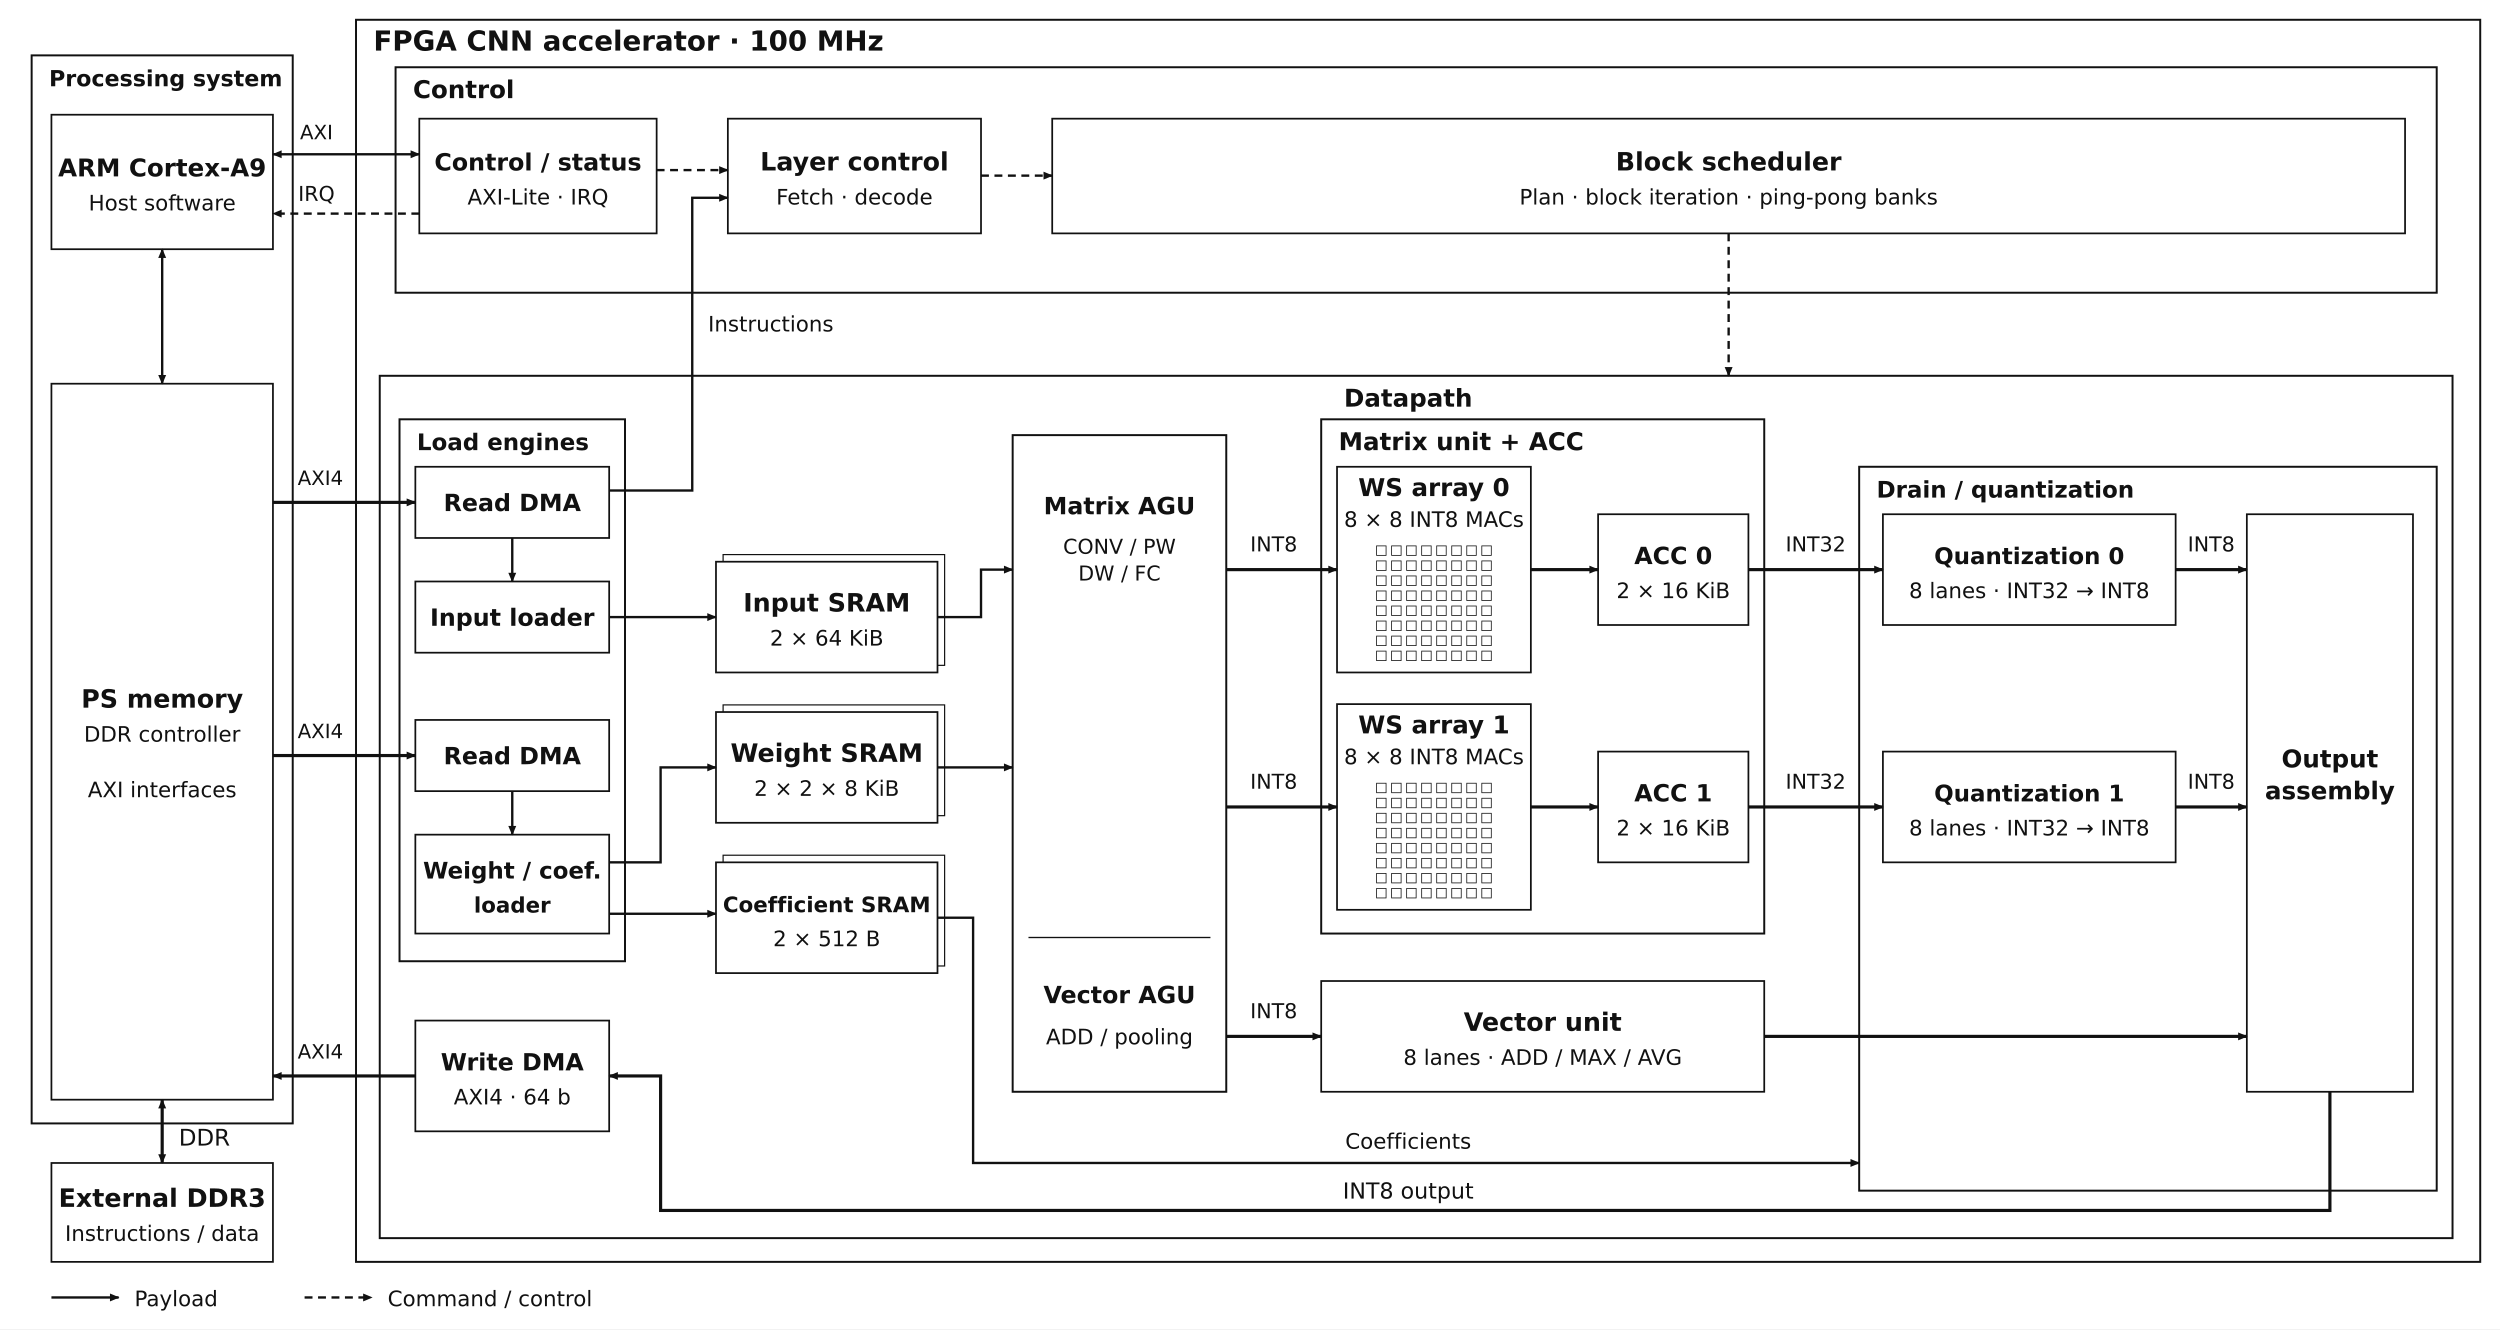
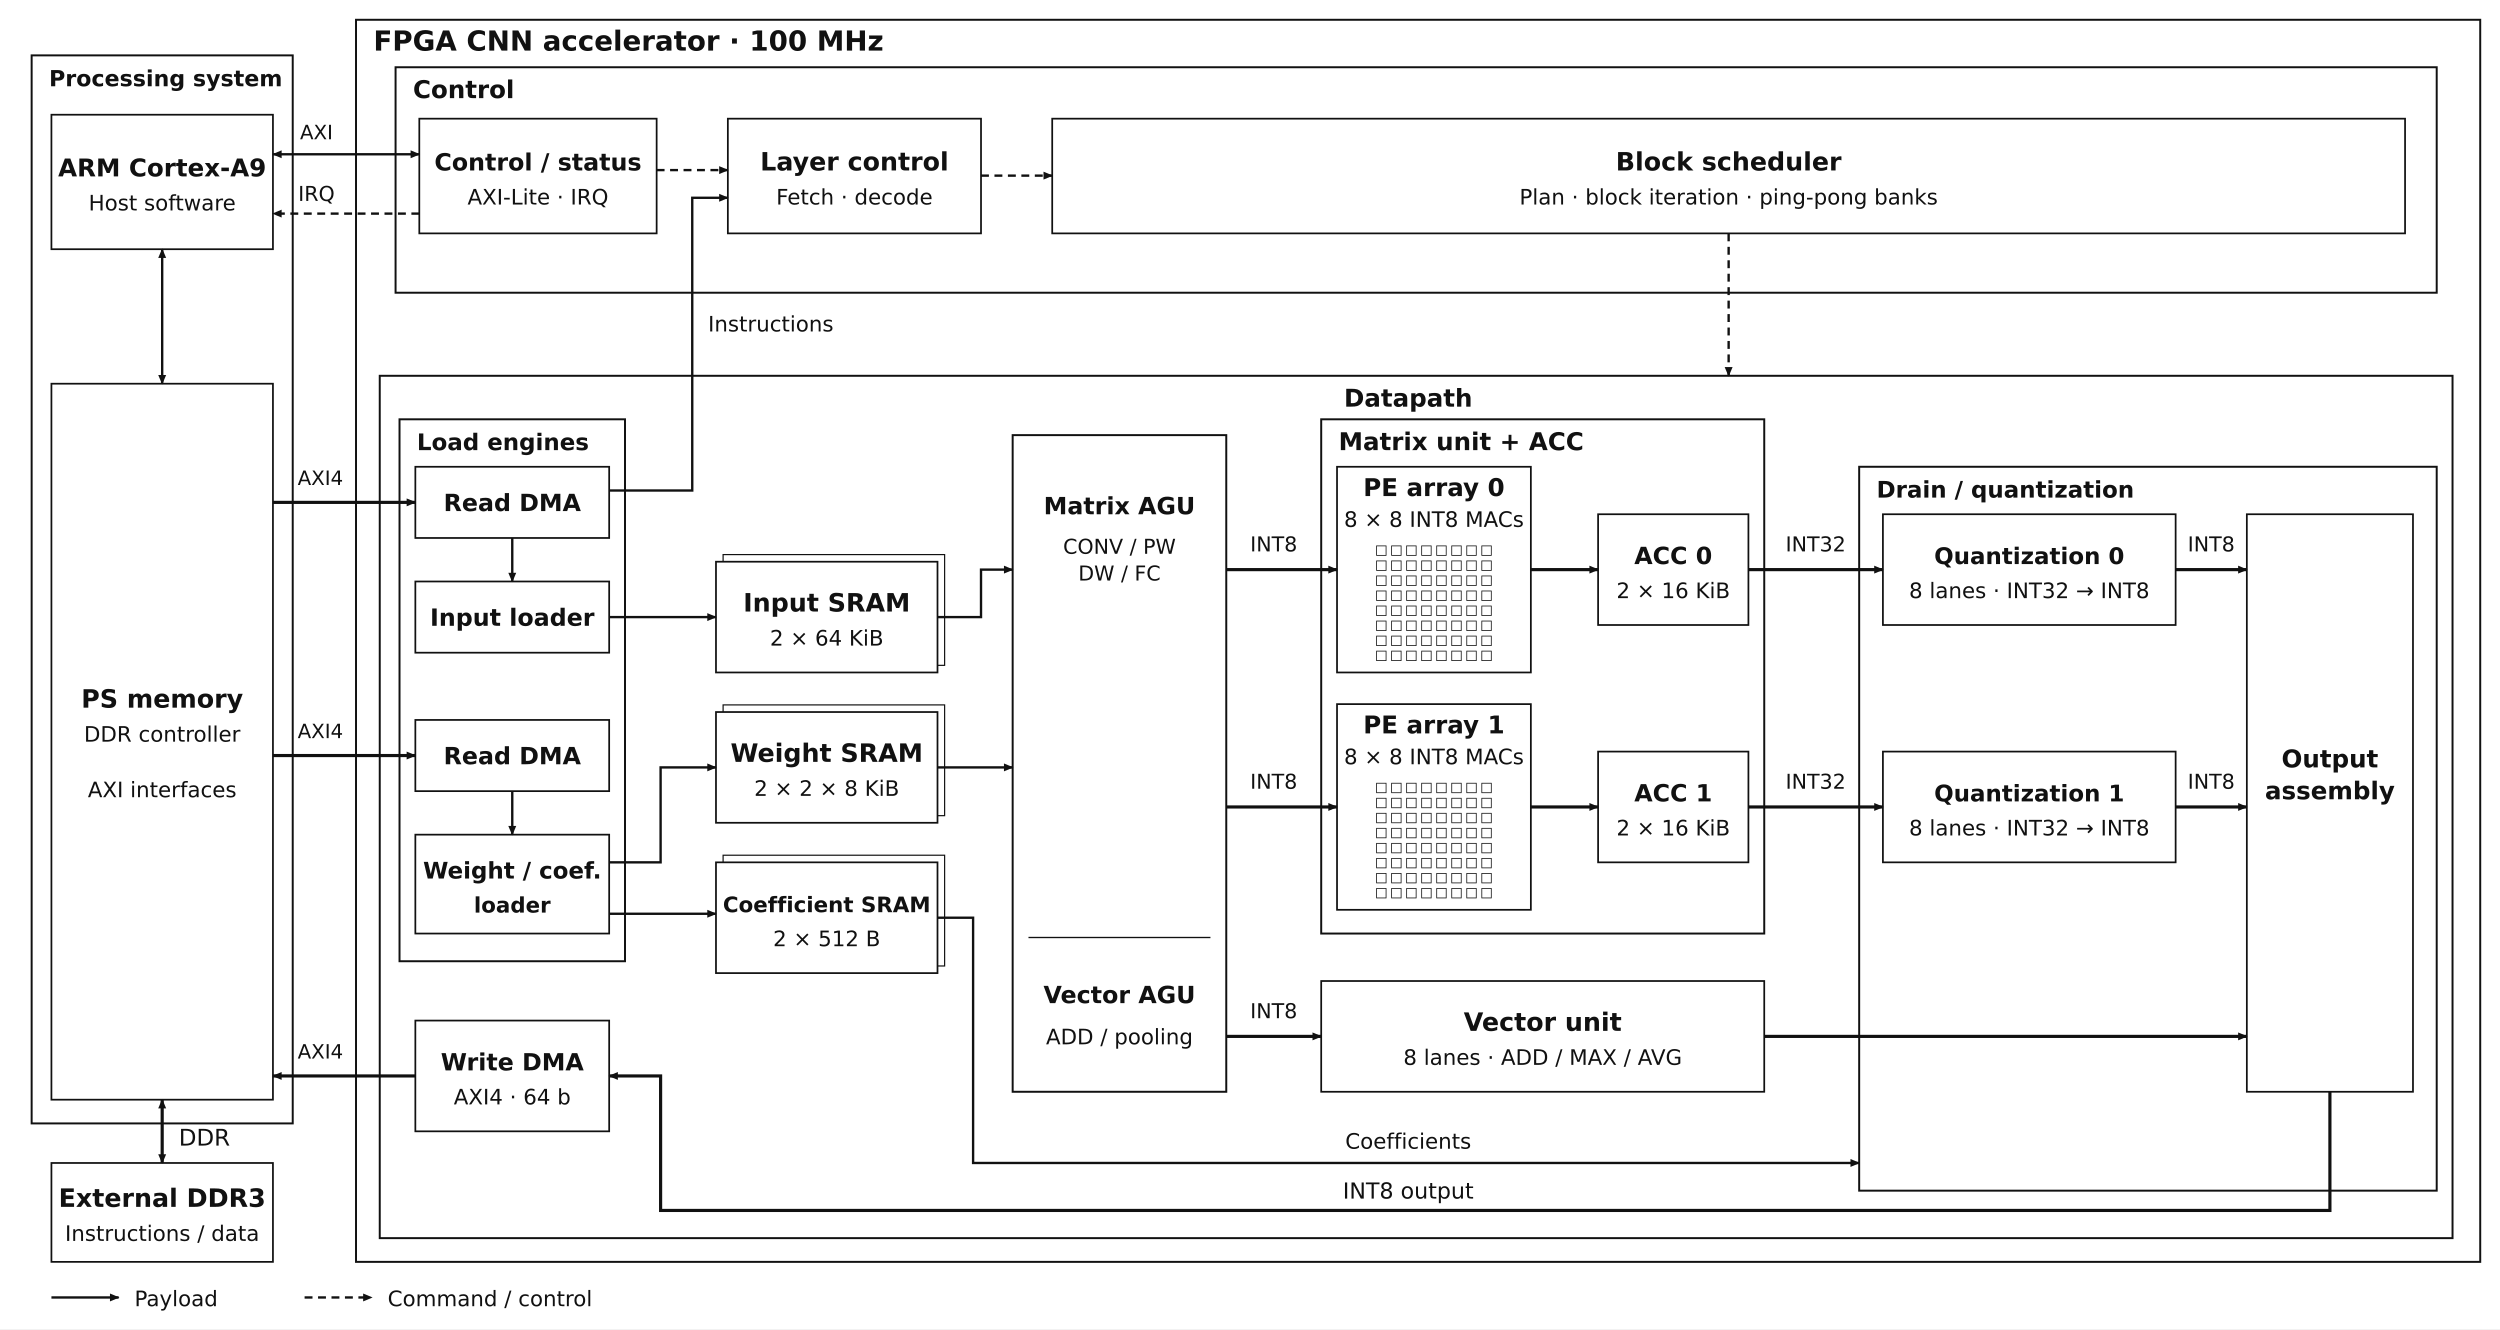
<svg xmlns="http://www.w3.org/2000/svg" width="240mm" height="127.595mm" viewBox="0 0 3160 1680" role="img" aria-labelledby="title desc">
  <defs>
    <marker id="arrow" viewBox="0 0 12 10" refX="11" refY="5" markerWidth="12" markerHeight="10" markerUnits="userSpaceOnUse" orient="auto">
      <path d="M0 0L12 5L0 10Z" fill="#111111" />
    </marker>
    <marker id="arrow-start" viewBox="0 0 12 10" refX="1" refY="5" markerWidth="12" markerHeight="10" markerUnits="userSpaceOnUse" orient="auto">
      <path d="M12 0L0 5L12 10Z" fill="#111111" />
    </marker>
  </defs>
  <rect width="3160" height="1680" fill="white" />
  <g font-family="DejaVu Sans, sans-serif" fill="#111111">
    <rect x="40" y="70" width="330" height="1350" fill="white" stroke="#111111" stroke-width="2.5" />
    <text x="62" y="109.0" font-size="28" text-anchor="start" font-weight="600">Processing system</text>
    <rect x="65" y="145" width="280" height="170" fill="white" stroke="#111111" stroke-width="2.2" />
    <text x="205.0" y="223.0" font-size="31" text-anchor="middle" font-weight="600">ARM Cortex-A9</text>
    <text x="205.0" y="266.0" font-size="27" text-anchor="middle" font-weight="400">Host software</text>
    <rect x="65" y="485" width="280" height="905" fill="white" stroke="#111111" stroke-width="2.2" />
    <text x="205.0" y="894.5" font-size="32" text-anchor="middle" font-weight="600">PS memory</text>
    <text x="205.0" y="937.5" font-size="27" text-anchor="middle" font-weight="400">DDR controller</text>
    <text x="205.0" y="972.6" font-size="27" text-anchor="middle" font-weight="400" />
    <text x="205.0" y="1007.7" font-size="27" text-anchor="middle" font-weight="400">AXI interfaces</text>
    <rect x="65" y="1470" width="280" height="125" fill="white" stroke="#111111" stroke-width="2.2" />
    <text x="205.0" y="1525.5" font-size="32" text-anchor="middle" font-weight="600">External DDR3</text>
    <text x="205.0" y="1568.5" font-size="27" text-anchor="middle" font-weight="400">Instructions / data</text>
    <polyline id="host_memory" points="205,315 205,485" fill="none" stroke="#111111" stroke-width="3" stroke-linejoin="miter" marker-end="url(#arrow)" marker-start="url(#arrow-start)" />
    <polyline id="ddr_bus" points="205,1390 205,1470" fill="none" stroke="#111111" stroke-width="4" stroke-linejoin="miter" marker-end="url(#arrow)" marker-start="url(#arrow-start)" />
    <text x="226" y="1448.0" font-size="29" text-anchor="start" font-weight="400">DDR</text>
    <rect x="450" y="25" width="2685" height="1570" fill="white" stroke="#111111" stroke-width="2.5" />
    <text x="472" y="64.0" font-size="35" text-anchor="start" font-weight="600">FPGA CNN accelerator · 100 MHz</text>
    <rect x="500" y="85" width="2580" height="285" fill="white" stroke="#111111" stroke-width="2.5" />
    <text x="522" y="124.0" font-size="31" text-anchor="start" font-weight="600">Control</text>
    <rect x="530" y="150" width="300" height="145" fill="white" stroke="#111111" stroke-width="2.2" />
    <text x="680.0" y="215.5" font-size="30" text-anchor="middle" font-weight="600">Control / status</text>
    <text x="680.0" y="258.5" font-size="27" text-anchor="middle" font-weight="400">AXI-Lite · IRQ</text>
    <rect x="920" y="150" width="320" height="145" fill="white" stroke="#111111" stroke-width="2.2" />
    <text x="1080.0" y="215.5" font-size="32" text-anchor="middle" font-weight="600">Layer control</text>
    <text x="1080.0" y="258.5" font-size="27" text-anchor="middle" font-weight="400">Fetch · decode</text>
    <rect x="1330" y="150" width="1710" height="145" fill="white" stroke="#111111" stroke-width="2.2" />
    <text x="2185.0" y="215.5" font-size="32" text-anchor="middle" font-weight="600">Block scheduler</text>
    <text x="2185.0" y="258.5" font-size="27" text-anchor="middle" font-weight="400">Plan · block iteration · ping-pong banks</text>
    <polyline id="host_csr" points="345,195 530,195" fill="none" stroke="#111111" stroke-width="3" stroke-linejoin="miter" marker-end="url(#arrow)" marker-start="url(#arrow-start)" />
    <text x="400" y="176.0" font-size="25" text-anchor="middle" font-weight="400">AXI</text>
    <polyline id="irq" points="530,270 345,270" fill="none" stroke="#111111" stroke-width="3" stroke-linejoin="miter" marker-end="url(#arrow)" stroke-dasharray="10 7" />
    <text x="400" y="254.0" font-size="26" text-anchor="middle" font-weight="400">IRQ</text>
    <polyline id="start" points="830,215 920,215" fill="none" stroke="#111111" stroke-width="3" stroke-linejoin="miter" marker-end="url(#arrow)" stroke-dasharray="10 7" />
    <polyline id="layer_config" points="1240,222 1330,222" fill="none" stroke="#111111" stroke-width="3" stroke-linejoin="miter" marker-end="url(#arrow)" stroke-dasharray="10 7" />
    <rect x="480" y="475" width="2620" height="1090" fill="white" stroke="#111111" stroke-width="2.5" />
    <text x="1780" y="514.0" font-size="31" text-anchor="middle" font-weight="600">Datapath</text>
    <polyline id="control_datapath" points="2185,295 2185,475" fill="none" stroke="#111111" stroke-width="3" stroke-linejoin="miter" marker-end="url(#arrow)" stroke-dasharray="10 7" />
    <rect x="505" y="530" width="285" height="685" fill="white" stroke="#111111" stroke-width="2.5" />
    <text x="527" y="569.0" font-size="29" text-anchor="start" font-weight="600">Load engines</text>
    <rect x="525" y="590" width="245" height="90" fill="white" stroke="#111111" stroke-width="2.2" />
    <text x="647.5" y="646.0" font-size="30" text-anchor="middle" font-weight="600">Read DMA</text>
    <rect x="525" y="735" width="245" height="90" fill="white" stroke="#111111" stroke-width="2.2" />
    <text x="647.5" y="791.0" font-size="30" text-anchor="middle" font-weight="600">Input loader</text>
    <rect x="525" y="910" width="245" height="90" fill="white" stroke="#111111" stroke-width="2.2" />
    <text x="647.5" y="966.0" font-size="30" text-anchor="middle" font-weight="600">Read DMA</text>
    <rect x="525" y="1055" width="245" height="125" fill="white" stroke="#111111" stroke-width="2.2" />
    <text x="647.5" y="1110.5" font-size="29" text-anchor="middle" font-weight="600">Weight / coef.</text>
    <text x="647.5" y="1153.5" font-size="27" text-anchor="middle" font-weight="600">loader</text>
    <polyline id="input_stream" points="647.5,680 647.5,735" fill="none" stroke="#111111" stroke-width="3" stroke-linejoin="miter" marker-end="url(#arrow)" />
    <polyline id="weight_stream" points="647.5,1000 647.5,1055" fill="none" stroke="#111111" stroke-width="3" stroke-linejoin="miter" marker-end="url(#arrow)" />
    <polyline id="axi_input" points="345,635 525,635" fill="none" stroke="#111111" stroke-width="4" stroke-linejoin="miter" marker-end="url(#arrow)" />
    <text x="405" y="613.0" font-size="25" text-anchor="middle" font-weight="400">AXI4</text>
    <polyline id="axi_weight" points="345,955 525,955" fill="none" stroke="#111111" stroke-width="4" stroke-linejoin="miter" marker-end="url(#arrow)" />
    <text x="405" y="933.0" font-size="25" text-anchor="middle" font-weight="400">AXI4</text>
    <polyline id="instruction_fetch" points="770,620 875,620 875,250 920,250" fill="none" stroke="#111111" stroke-width="3" stroke-linejoin="miter" marker-end="url(#arrow)" />
    <text x="895" y="419.0" font-size="27" text-anchor="start" font-weight="400">Instructions</text>
    <rect x="914" y="701" width="280" height="140" fill="white" stroke="#111111" stroke-width="1.5" />
    <rect x="905" y="710" width="280" height="140" fill="white" stroke="#111111" stroke-width="2.2" />
    <text x="1045.0" y="773.0" font-size="32" text-anchor="middle" font-weight="600">Input SRAM</text>
    <text x="1045.0" y="816.0" font-size="27" text-anchor="middle" font-weight="400">2 × 64 KiB</text>
    <rect x="914" y="891" width="280" height="140" fill="white" stroke="#111111" stroke-width="1.5" />
    <rect x="905" y="900" width="280" height="140" fill="white" stroke="#111111" stroke-width="2.2" />
    <text x="1045.0" y="963.0" font-size="32" text-anchor="middle" font-weight="600">Weight SRAM</text>
    <text x="1045.0" y="1006.0" font-size="27" text-anchor="middle" font-weight="400">2 × 2 × 8 KiB</text>
    <rect x="914" y="1081" width="280" height="140" fill="white" stroke="#111111" stroke-width="1.5" />
    <rect x="905" y="1090" width="280" height="140" fill="white" stroke="#111111" stroke-width="2.2" />
    <text x="1045.0" y="1153.0" font-size="27" text-anchor="middle" font-weight="600">Coefficient SRAM</text>
    <text x="1045.0" y="1196.0" font-size="27" text-anchor="middle" font-weight="400">2 × 512 B</text>
    <polyline id="load_input" points="770,780 905,780" fill="none" stroke="#111111" stroke-width="3" stroke-linejoin="miter" marker-end="url(#arrow)" />
    <polyline id="load_weight" points="770,1090 835,1090 835,970 905,970" fill="none" stroke="#111111" stroke-width="3" stroke-linejoin="miter" marker-end="url(#arrow)" />
    <polyline id="load_coefficient" points="770,1155 905,1155" fill="none" stroke="#111111" stroke-width="3" stroke-linejoin="miter" marker-end="url(#arrow)" />
    <rect x="1280" y="550" width="270" height="830" fill="white" stroke="#111111" stroke-width="2.5" />
    <text x="1415" y="650.0" font-size="30" text-anchor="middle" font-weight="600">Matrix AGU</text>
    <text x="1415" y="700.0" font-size="26" text-anchor="middle" font-weight="400">CONV / PW</text>
    <text x="1415" y="733.8" font-size="26" text-anchor="middle" font-weight="400">DW / FC</text>
    <path d="M1300 1185H1530" stroke="#111111" stroke-width="1.7" fill="none" />
    <text x="1415" y="1268.0" font-size="30" text-anchor="middle" font-weight="600">Vector AGU</text>
    <text x="1415" y="1320.0" font-size="27" text-anchor="middle" font-weight="400">ADD / pooling</text>
    <polyline id="input_operands" points="1185,780 1240,780 1240,720 1280,720" fill="none" stroke="#111111" stroke-width="3" stroke-linejoin="miter" marker-end="url(#arrow)" />
    <polyline id="weight_operands" points="1185,970 1280,970" fill="none" stroke="#111111" stroke-width="3" stroke-linejoin="miter" marker-end="url(#arrow)" />
    <rect x="1670" y="530" width="560" height="650" fill="white" stroke="#111111" stroke-width="2.5" />
    <text x="1692" y="569.0" font-size="31" text-anchor="start" font-weight="600">Matrix unit + ACC</text>
    <rect x="1690" y="590" width="245" height="260" fill="white" stroke="#111111" stroke-width="2.2" />
-     <text x="1812.5" y="627.0" font-size="31" text-anchor="middle" font-weight="600">WS array 0</text>
+     <text x="1812.5" y="627.0" font-size="31" text-anchor="middle" font-weight="600">PE array 0</text>
    <text x="1812.5" y="666.0" font-size="27" text-anchor="middle" font-weight="400">8 × 8 INT8 MACs</text>
    <rect x="1740.0" y="690" width="12" height="12" fill="white" stroke="#111111" stroke-width="1" />
    <rect x="1759.0" y="690" width="12" height="12" fill="white" stroke="#111111" stroke-width="1" />
    <rect x="1778.0" y="690" width="12" height="12" fill="white" stroke="#111111" stroke-width="1" />
    <rect x="1797.0" y="690" width="12" height="12" fill="white" stroke="#111111" stroke-width="1" />
    <rect x="1816.0" y="690" width="12" height="12" fill="white" stroke="#111111" stroke-width="1" />
    <rect x="1835.0" y="690" width="12" height="12" fill="white" stroke="#111111" stroke-width="1" />
    <rect x="1854.0" y="690" width="12" height="12" fill="white" stroke="#111111" stroke-width="1" />
    <rect x="1873.0" y="690" width="12" height="12" fill="white" stroke="#111111" stroke-width="1" />
    <rect x="1740.0" y="709" width="12" height="12" fill="white" stroke="#111111" stroke-width="1" />
    <rect x="1759.0" y="709" width="12" height="12" fill="white" stroke="#111111" stroke-width="1" />
    <rect x="1778.0" y="709" width="12" height="12" fill="white" stroke="#111111" stroke-width="1" />
    <rect x="1797.0" y="709" width="12" height="12" fill="white" stroke="#111111" stroke-width="1" />
    <rect x="1816.0" y="709" width="12" height="12" fill="white" stroke="#111111" stroke-width="1" />
    <rect x="1835.0" y="709" width="12" height="12" fill="white" stroke="#111111" stroke-width="1" />
    <rect x="1854.0" y="709" width="12" height="12" fill="white" stroke="#111111" stroke-width="1" />
    <rect x="1873.0" y="709" width="12" height="12" fill="white" stroke="#111111" stroke-width="1" />
    <rect x="1740.0" y="728" width="12" height="12" fill="white" stroke="#111111" stroke-width="1" />
    <rect x="1759.0" y="728" width="12" height="12" fill="white" stroke="#111111" stroke-width="1" />
    <rect x="1778.0" y="728" width="12" height="12" fill="white" stroke="#111111" stroke-width="1" />
    <rect x="1797.0" y="728" width="12" height="12" fill="white" stroke="#111111" stroke-width="1" />
    <rect x="1816.0" y="728" width="12" height="12" fill="white" stroke="#111111" stroke-width="1" />
    <rect x="1835.0" y="728" width="12" height="12" fill="white" stroke="#111111" stroke-width="1" />
    <rect x="1854.0" y="728" width="12" height="12" fill="white" stroke="#111111" stroke-width="1" />
    <rect x="1873.0" y="728" width="12" height="12" fill="white" stroke="#111111" stroke-width="1" />
    <rect x="1740.0" y="747" width="12" height="12" fill="white" stroke="#111111" stroke-width="1" />
    <rect x="1759.0" y="747" width="12" height="12" fill="white" stroke="#111111" stroke-width="1" />
    <rect x="1778.0" y="747" width="12" height="12" fill="white" stroke="#111111" stroke-width="1" />
    <rect x="1797.0" y="747" width="12" height="12" fill="white" stroke="#111111" stroke-width="1" />
    <rect x="1816.0" y="747" width="12" height="12" fill="white" stroke="#111111" stroke-width="1" />
    <rect x="1835.0" y="747" width="12" height="12" fill="white" stroke="#111111" stroke-width="1" />
    <rect x="1854.0" y="747" width="12" height="12" fill="white" stroke="#111111" stroke-width="1" />
    <rect x="1873.0" y="747" width="12" height="12" fill="white" stroke="#111111" stroke-width="1" />
    <rect x="1740.0" y="766" width="12" height="12" fill="white" stroke="#111111" stroke-width="1" />
    <rect x="1759.0" y="766" width="12" height="12" fill="white" stroke="#111111" stroke-width="1" />
    <rect x="1778.0" y="766" width="12" height="12" fill="white" stroke="#111111" stroke-width="1" />
    <rect x="1797.0" y="766" width="12" height="12" fill="white" stroke="#111111" stroke-width="1" />
    <rect x="1816.0" y="766" width="12" height="12" fill="white" stroke="#111111" stroke-width="1" />
    <rect x="1835.0" y="766" width="12" height="12" fill="white" stroke="#111111" stroke-width="1" />
    <rect x="1854.0" y="766" width="12" height="12" fill="white" stroke="#111111" stroke-width="1" />
    <rect x="1873.0" y="766" width="12" height="12" fill="white" stroke="#111111" stroke-width="1" />
    <rect x="1740.0" y="785" width="12" height="12" fill="white" stroke="#111111" stroke-width="1" />
    <rect x="1759.0" y="785" width="12" height="12" fill="white" stroke="#111111" stroke-width="1" />
    <rect x="1778.0" y="785" width="12" height="12" fill="white" stroke="#111111" stroke-width="1" />
    <rect x="1797.0" y="785" width="12" height="12" fill="white" stroke="#111111" stroke-width="1" />
    <rect x="1816.0" y="785" width="12" height="12" fill="white" stroke="#111111" stroke-width="1" />
    <rect x="1835.0" y="785" width="12" height="12" fill="white" stroke="#111111" stroke-width="1" />
    <rect x="1854.0" y="785" width="12" height="12" fill="white" stroke="#111111" stroke-width="1" />
    <rect x="1873.0" y="785" width="12" height="12" fill="white" stroke="#111111" stroke-width="1" />
    <rect x="1740.0" y="804" width="12" height="12" fill="white" stroke="#111111" stroke-width="1" />
    <rect x="1759.0" y="804" width="12" height="12" fill="white" stroke="#111111" stroke-width="1" />
    <rect x="1778.0" y="804" width="12" height="12" fill="white" stroke="#111111" stroke-width="1" />
    <rect x="1797.0" y="804" width="12" height="12" fill="white" stroke="#111111" stroke-width="1" />
    <rect x="1816.0" y="804" width="12" height="12" fill="white" stroke="#111111" stroke-width="1" />
    <rect x="1835.0" y="804" width="12" height="12" fill="white" stroke="#111111" stroke-width="1" />
    <rect x="1854.0" y="804" width="12" height="12" fill="white" stroke="#111111" stroke-width="1" />
    <rect x="1873.0" y="804" width="12" height="12" fill="white" stroke="#111111" stroke-width="1" />
    <rect x="1740.0" y="823" width="12" height="12" fill="white" stroke="#111111" stroke-width="1" />
    <rect x="1759.0" y="823" width="12" height="12" fill="white" stroke="#111111" stroke-width="1" />
    <rect x="1778.0" y="823" width="12" height="12" fill="white" stroke="#111111" stroke-width="1" />
    <rect x="1797.0" y="823" width="12" height="12" fill="white" stroke="#111111" stroke-width="1" />
    <rect x="1816.0" y="823" width="12" height="12" fill="white" stroke="#111111" stroke-width="1" />
    <rect x="1835.0" y="823" width="12" height="12" fill="white" stroke="#111111" stroke-width="1" />
    <rect x="1854.0" y="823" width="12" height="12" fill="white" stroke="#111111" stroke-width="1" />
    <rect x="1873.0" y="823" width="12" height="12" fill="white" stroke="#111111" stroke-width="1" />
    <rect x="1690" y="890" width="245" height="260" fill="white" stroke="#111111" stroke-width="2.2" />
-     <text x="1812.5" y="927.0" font-size="31" text-anchor="middle" font-weight="600">WS array 1</text>
+     <text x="1812.5" y="927.0" font-size="31" text-anchor="middle" font-weight="600">PE array 1</text>
    <text x="1812.5" y="966.0" font-size="27" text-anchor="middle" font-weight="400">8 × 8 INT8 MACs</text>
    <rect x="1740.0" y="990" width="12" height="12" fill="white" stroke="#111111" stroke-width="1" />
    <rect x="1759.0" y="990" width="12" height="12" fill="white" stroke="#111111" stroke-width="1" />
    <rect x="1778.0" y="990" width="12" height="12" fill="white" stroke="#111111" stroke-width="1" />
    <rect x="1797.0" y="990" width="12" height="12" fill="white" stroke="#111111" stroke-width="1" />
    <rect x="1816.0" y="990" width="12" height="12" fill="white" stroke="#111111" stroke-width="1" />
    <rect x="1835.0" y="990" width="12" height="12" fill="white" stroke="#111111" stroke-width="1" />
    <rect x="1854.0" y="990" width="12" height="12" fill="white" stroke="#111111" stroke-width="1" />
    <rect x="1873.0" y="990" width="12" height="12" fill="white" stroke="#111111" stroke-width="1" />
    <rect x="1740.0" y="1009" width="12" height="12" fill="white" stroke="#111111" stroke-width="1" />
    <rect x="1759.0" y="1009" width="12" height="12" fill="white" stroke="#111111" stroke-width="1" />
    <rect x="1778.0" y="1009" width="12" height="12" fill="white" stroke="#111111" stroke-width="1" />
    <rect x="1797.0" y="1009" width="12" height="12" fill="white" stroke="#111111" stroke-width="1" />
    <rect x="1816.0" y="1009" width="12" height="12" fill="white" stroke="#111111" stroke-width="1" />
    <rect x="1835.0" y="1009" width="12" height="12" fill="white" stroke="#111111" stroke-width="1" />
    <rect x="1854.0" y="1009" width="12" height="12" fill="white" stroke="#111111" stroke-width="1" />
    <rect x="1873.0" y="1009" width="12" height="12" fill="white" stroke="#111111" stroke-width="1" />
    <rect x="1740.0" y="1028" width="12" height="12" fill="white" stroke="#111111" stroke-width="1" />
    <rect x="1759.0" y="1028" width="12" height="12" fill="white" stroke="#111111" stroke-width="1" />
    <rect x="1778.0" y="1028" width="12" height="12" fill="white" stroke="#111111" stroke-width="1" />
    <rect x="1797.0" y="1028" width="12" height="12" fill="white" stroke="#111111" stroke-width="1" />
    <rect x="1816.0" y="1028" width="12" height="12" fill="white" stroke="#111111" stroke-width="1" />
    <rect x="1835.0" y="1028" width="12" height="12" fill="white" stroke="#111111" stroke-width="1" />
    <rect x="1854.0" y="1028" width="12" height="12" fill="white" stroke="#111111" stroke-width="1" />
    <rect x="1873.0" y="1028" width="12" height="12" fill="white" stroke="#111111" stroke-width="1" />
    <rect x="1740.0" y="1047" width="12" height="12" fill="white" stroke="#111111" stroke-width="1" />
    <rect x="1759.0" y="1047" width="12" height="12" fill="white" stroke="#111111" stroke-width="1" />
    <rect x="1778.0" y="1047" width="12" height="12" fill="white" stroke="#111111" stroke-width="1" />
    <rect x="1797.0" y="1047" width="12" height="12" fill="white" stroke="#111111" stroke-width="1" />
    <rect x="1816.0" y="1047" width="12" height="12" fill="white" stroke="#111111" stroke-width="1" />
    <rect x="1835.0" y="1047" width="12" height="12" fill="white" stroke="#111111" stroke-width="1" />
    <rect x="1854.0" y="1047" width="12" height="12" fill="white" stroke="#111111" stroke-width="1" />
    <rect x="1873.0" y="1047" width="12" height="12" fill="white" stroke="#111111" stroke-width="1" />
    <rect x="1740.0" y="1066" width="12" height="12" fill="white" stroke="#111111" stroke-width="1" />
    <rect x="1759.0" y="1066" width="12" height="12" fill="white" stroke="#111111" stroke-width="1" />
    <rect x="1778.0" y="1066" width="12" height="12" fill="white" stroke="#111111" stroke-width="1" />
    <rect x="1797.0" y="1066" width="12" height="12" fill="white" stroke="#111111" stroke-width="1" />
    <rect x="1816.0" y="1066" width="12" height="12" fill="white" stroke="#111111" stroke-width="1" />
    <rect x="1835.0" y="1066" width="12" height="12" fill="white" stroke="#111111" stroke-width="1" />
    <rect x="1854.0" y="1066" width="12" height="12" fill="white" stroke="#111111" stroke-width="1" />
    <rect x="1873.0" y="1066" width="12" height="12" fill="white" stroke="#111111" stroke-width="1" />
    <rect x="1740.0" y="1085" width="12" height="12" fill="white" stroke="#111111" stroke-width="1" />
    <rect x="1759.0" y="1085" width="12" height="12" fill="white" stroke="#111111" stroke-width="1" />
    <rect x="1778.0" y="1085" width="12" height="12" fill="white" stroke="#111111" stroke-width="1" />
    <rect x="1797.0" y="1085" width="12" height="12" fill="white" stroke="#111111" stroke-width="1" />
    <rect x="1816.0" y="1085" width="12" height="12" fill="white" stroke="#111111" stroke-width="1" />
    <rect x="1835.0" y="1085" width="12" height="12" fill="white" stroke="#111111" stroke-width="1" />
    <rect x="1854.0" y="1085" width="12" height="12" fill="white" stroke="#111111" stroke-width="1" />
    <rect x="1873.0" y="1085" width="12" height="12" fill="white" stroke="#111111" stroke-width="1" />
    <rect x="1740.0" y="1104" width="12" height="12" fill="white" stroke="#111111" stroke-width="1" />
    <rect x="1759.0" y="1104" width="12" height="12" fill="white" stroke="#111111" stroke-width="1" />
    <rect x="1778.0" y="1104" width="12" height="12" fill="white" stroke="#111111" stroke-width="1" />
    <rect x="1797.0" y="1104" width="12" height="12" fill="white" stroke="#111111" stroke-width="1" />
    <rect x="1816.0" y="1104" width="12" height="12" fill="white" stroke="#111111" stroke-width="1" />
    <rect x="1835.0" y="1104" width="12" height="12" fill="white" stroke="#111111" stroke-width="1" />
    <rect x="1854.0" y="1104" width="12" height="12" fill="white" stroke="#111111" stroke-width="1" />
    <rect x="1873.0" y="1104" width="12" height="12" fill="white" stroke="#111111" stroke-width="1" />
    <rect x="1740.0" y="1123" width="12" height="12" fill="white" stroke="#111111" stroke-width="1" />
    <rect x="1759.0" y="1123" width="12" height="12" fill="white" stroke="#111111" stroke-width="1" />
    <rect x="1778.0" y="1123" width="12" height="12" fill="white" stroke="#111111" stroke-width="1" />
    <rect x="1797.0" y="1123" width="12" height="12" fill="white" stroke="#111111" stroke-width="1" />
    <rect x="1816.0" y="1123" width="12" height="12" fill="white" stroke="#111111" stroke-width="1" />
    <rect x="1835.0" y="1123" width="12" height="12" fill="white" stroke="#111111" stroke-width="1" />
    <rect x="1854.0" y="1123" width="12" height="12" fill="white" stroke="#111111" stroke-width="1" />
    <rect x="1873.0" y="1123" width="12" height="12" fill="white" stroke="#111111" stroke-width="1" />
    <rect x="2020" y="650" width="190" height="140" fill="white" stroke="#111111" stroke-width="2.2" />
    <text x="2115.0" y="713.0" font-size="30" text-anchor="middle" font-weight="600">ACC 0</text>
    <text x="2115.0" y="756.0" font-size="27" text-anchor="middle" font-weight="400">2 × 16 KiB</text>
    <rect x="2020" y="950" width="190" height="140" fill="white" stroke="#111111" stroke-width="2.2" />
    <text x="2115.0" y="1013.0" font-size="30" text-anchor="middle" font-weight="600">ACC 1</text>
    <text x="2115.0" y="1056.0" font-size="27" text-anchor="middle" font-weight="400">2 × 16 KiB</text>
    <polyline id="array0_operands" points="1550,720 1690,720" fill="none" stroke="#111111" stroke-width="4" stroke-linejoin="miter" marker-end="url(#arrow)" />
    <polyline id="array1_operands" points="1550,1020 1690,1020" fill="none" stroke="#111111" stroke-width="4" stroke-linejoin="miter" marker-end="url(#arrow)" />
    <text x="1610" y="697.0" font-size="26" text-anchor="middle" font-weight="400">INT8</text>
    <text x="1610" y="997.0" font-size="26" text-anchor="middle" font-weight="400">INT8</text>
    <polyline id="psum0" points="1935,720 2020,720" fill="none" stroke="#111111" stroke-width="4" stroke-linejoin="miter" marker-end="url(#arrow)" />
    <polyline id="psum1" points="1935,1020 2020,1020" fill="none" stroke="#111111" stroke-width="4" stroke-linejoin="miter" marker-end="url(#arrow)" />
    <rect x="1670" y="1240" width="560" height="140" fill="white" stroke="#111111" stroke-width="2.2" />
    <text x="1950.0" y="1303.0" font-size="32" text-anchor="middle" font-weight="600">Vector unit</text>
    <text x="1950.0" y="1346.0" font-size="27" text-anchor="middle" font-weight="400">8 lanes · ADD / MAX / AVG</text>
    <polyline id="vector_operands" points="1550,1310 1670,1310" fill="none" stroke="#111111" stroke-width="4" stroke-linejoin="miter" marker-end="url(#arrow)" />
    <text x="1610" y="1287.0" font-size="26" text-anchor="middle" font-weight="400">INT8</text>
    <rect x="2350" y="590" width="730" height="915" fill="white" stroke="#111111" stroke-width="2.5" />
    <text x="2372" y="629.0" font-size="29" text-anchor="start" font-weight="600">Drain / quantization</text>
    <rect x="2380" y="650" width="370" height="140" fill="white" stroke="#111111" stroke-width="2.2" />
    <text x="2565.0" y="713.0" font-size="29" text-anchor="middle" font-weight="600">Quantization 0</text>
    <text x="2565.0" y="756.0" font-size="27" text-anchor="middle" font-weight="400">8 lanes · INT32 → INT8</text>
    <rect x="2380" y="950" width="370" height="140" fill="white" stroke="#111111" stroke-width="2.2" />
    <text x="2565.0" y="1013.0" font-size="29" text-anchor="middle" font-weight="600">Quantization 1</text>
    <text x="2565.0" y="1056.0" font-size="27" text-anchor="middle" font-weight="400">8 lanes · INT32 → INT8</text>
    <polyline id="acc0_requant" points="2210,720 2380,720" fill="none" stroke="#111111" stroke-width="4" stroke-linejoin="miter" marker-end="url(#arrow)" />
    <polyline id="acc1_requant" points="2210,1020 2380,1020" fill="none" stroke="#111111" stroke-width="4" stroke-linejoin="miter" marker-end="url(#arrow)" />
    <text x="2295" y="697.0" font-size="26" text-anchor="middle" font-weight="400">INT32</text>
    <text x="2295" y="997.0" font-size="26" text-anchor="middle" font-weight="400">INT32</text>
    <rect x="2840" y="650" width="210" height="730" fill="white" stroke="#111111" stroke-width="2.2" />
    <text x="2945" y="970.0" font-size="31" text-anchor="middle" font-weight="600">Output</text>
    <text x="2945" y="1010.3" font-size="31" text-anchor="middle" font-weight="600">assembly</text>
    <polyline id="requant0_output" points="2750,720 2840,720" fill="none" stroke="#111111" stroke-width="4" stroke-linejoin="miter" marker-end="url(#arrow)" />
    <polyline id="requant1_output" points="2750,1020 2840,1020" fill="none" stroke="#111111" stroke-width="4" stroke-linejoin="miter" marker-end="url(#arrow)" />
    <text x="2795" y="697.0" font-size="26" text-anchor="middle" font-weight="400">INT8</text>
    <text x="2795" y="997.0" font-size="26" text-anchor="middle" font-weight="400">INT8</text>
    <polyline id="vector_bypass" points="2230,1310 2840,1310" fill="none" stroke="#111111" stroke-width="4" stroke-linejoin="miter" marker-end="url(#arrow)" />
    <polyline id="drain_coef" points="1185,1160 1230,1160 1230,1470 2350,1470" fill="none" stroke="#111111" stroke-width="3" stroke-linejoin="miter" marker-end="url(#arrow)" />
    <text x="1780" y="1452.0" font-size="27" text-anchor="middle" font-weight="400">Coefficients</text>
    <rect x="525" y="1290" width="245" height="140" fill="white" stroke="#111111" stroke-width="2.2" />
    <text x="647.5" y="1353.0" font-size="30" text-anchor="middle" font-weight="600">Write DMA</text>
    <text x="647.5" y="1396.0" font-size="27" text-anchor="middle" font-weight="400">AXI4 · 64 b</text>
    <polyline id="output_stream" points="2945,1380 2945,1530 835,1530 835,1360 770,1360" fill="none" stroke="#111111" stroke-width="4" stroke-linejoin="miter" marker-end="url(#arrow)" />
    <text x="1780" y="1515.0" font-size="28" text-anchor="middle" font-weight="400">INT8 output</text>
    <polyline id="axi_output" points="525,1360 345,1360" fill="none" stroke="#111111" stroke-width="4" stroke-linejoin="miter" marker-end="url(#arrow)" />
    <text x="405" y="1338.0" font-size="25" text-anchor="middle" font-weight="400">AXI4</text>
    <polyline id="legend_data" points="65,1640 150,1640" fill="none" stroke="#111111" stroke-width="3" stroke-linejoin="miter" marker-end="url(#arrow)" />
    <text x="170" y="1651.0" font-size="27" text-anchor="start" font-weight="400">Payload</text>
    <polyline id="legend_control" points="385,1640 470,1640" fill="none" stroke="#111111" stroke-width="3" stroke-linejoin="miter" marker-end="url(#arrow)" stroke-dasharray="10 7" />
    <text x="490" y="1651.0" font-size="27" text-anchor="start" font-weight="400">Command / control</text>
  </g>
</svg>
